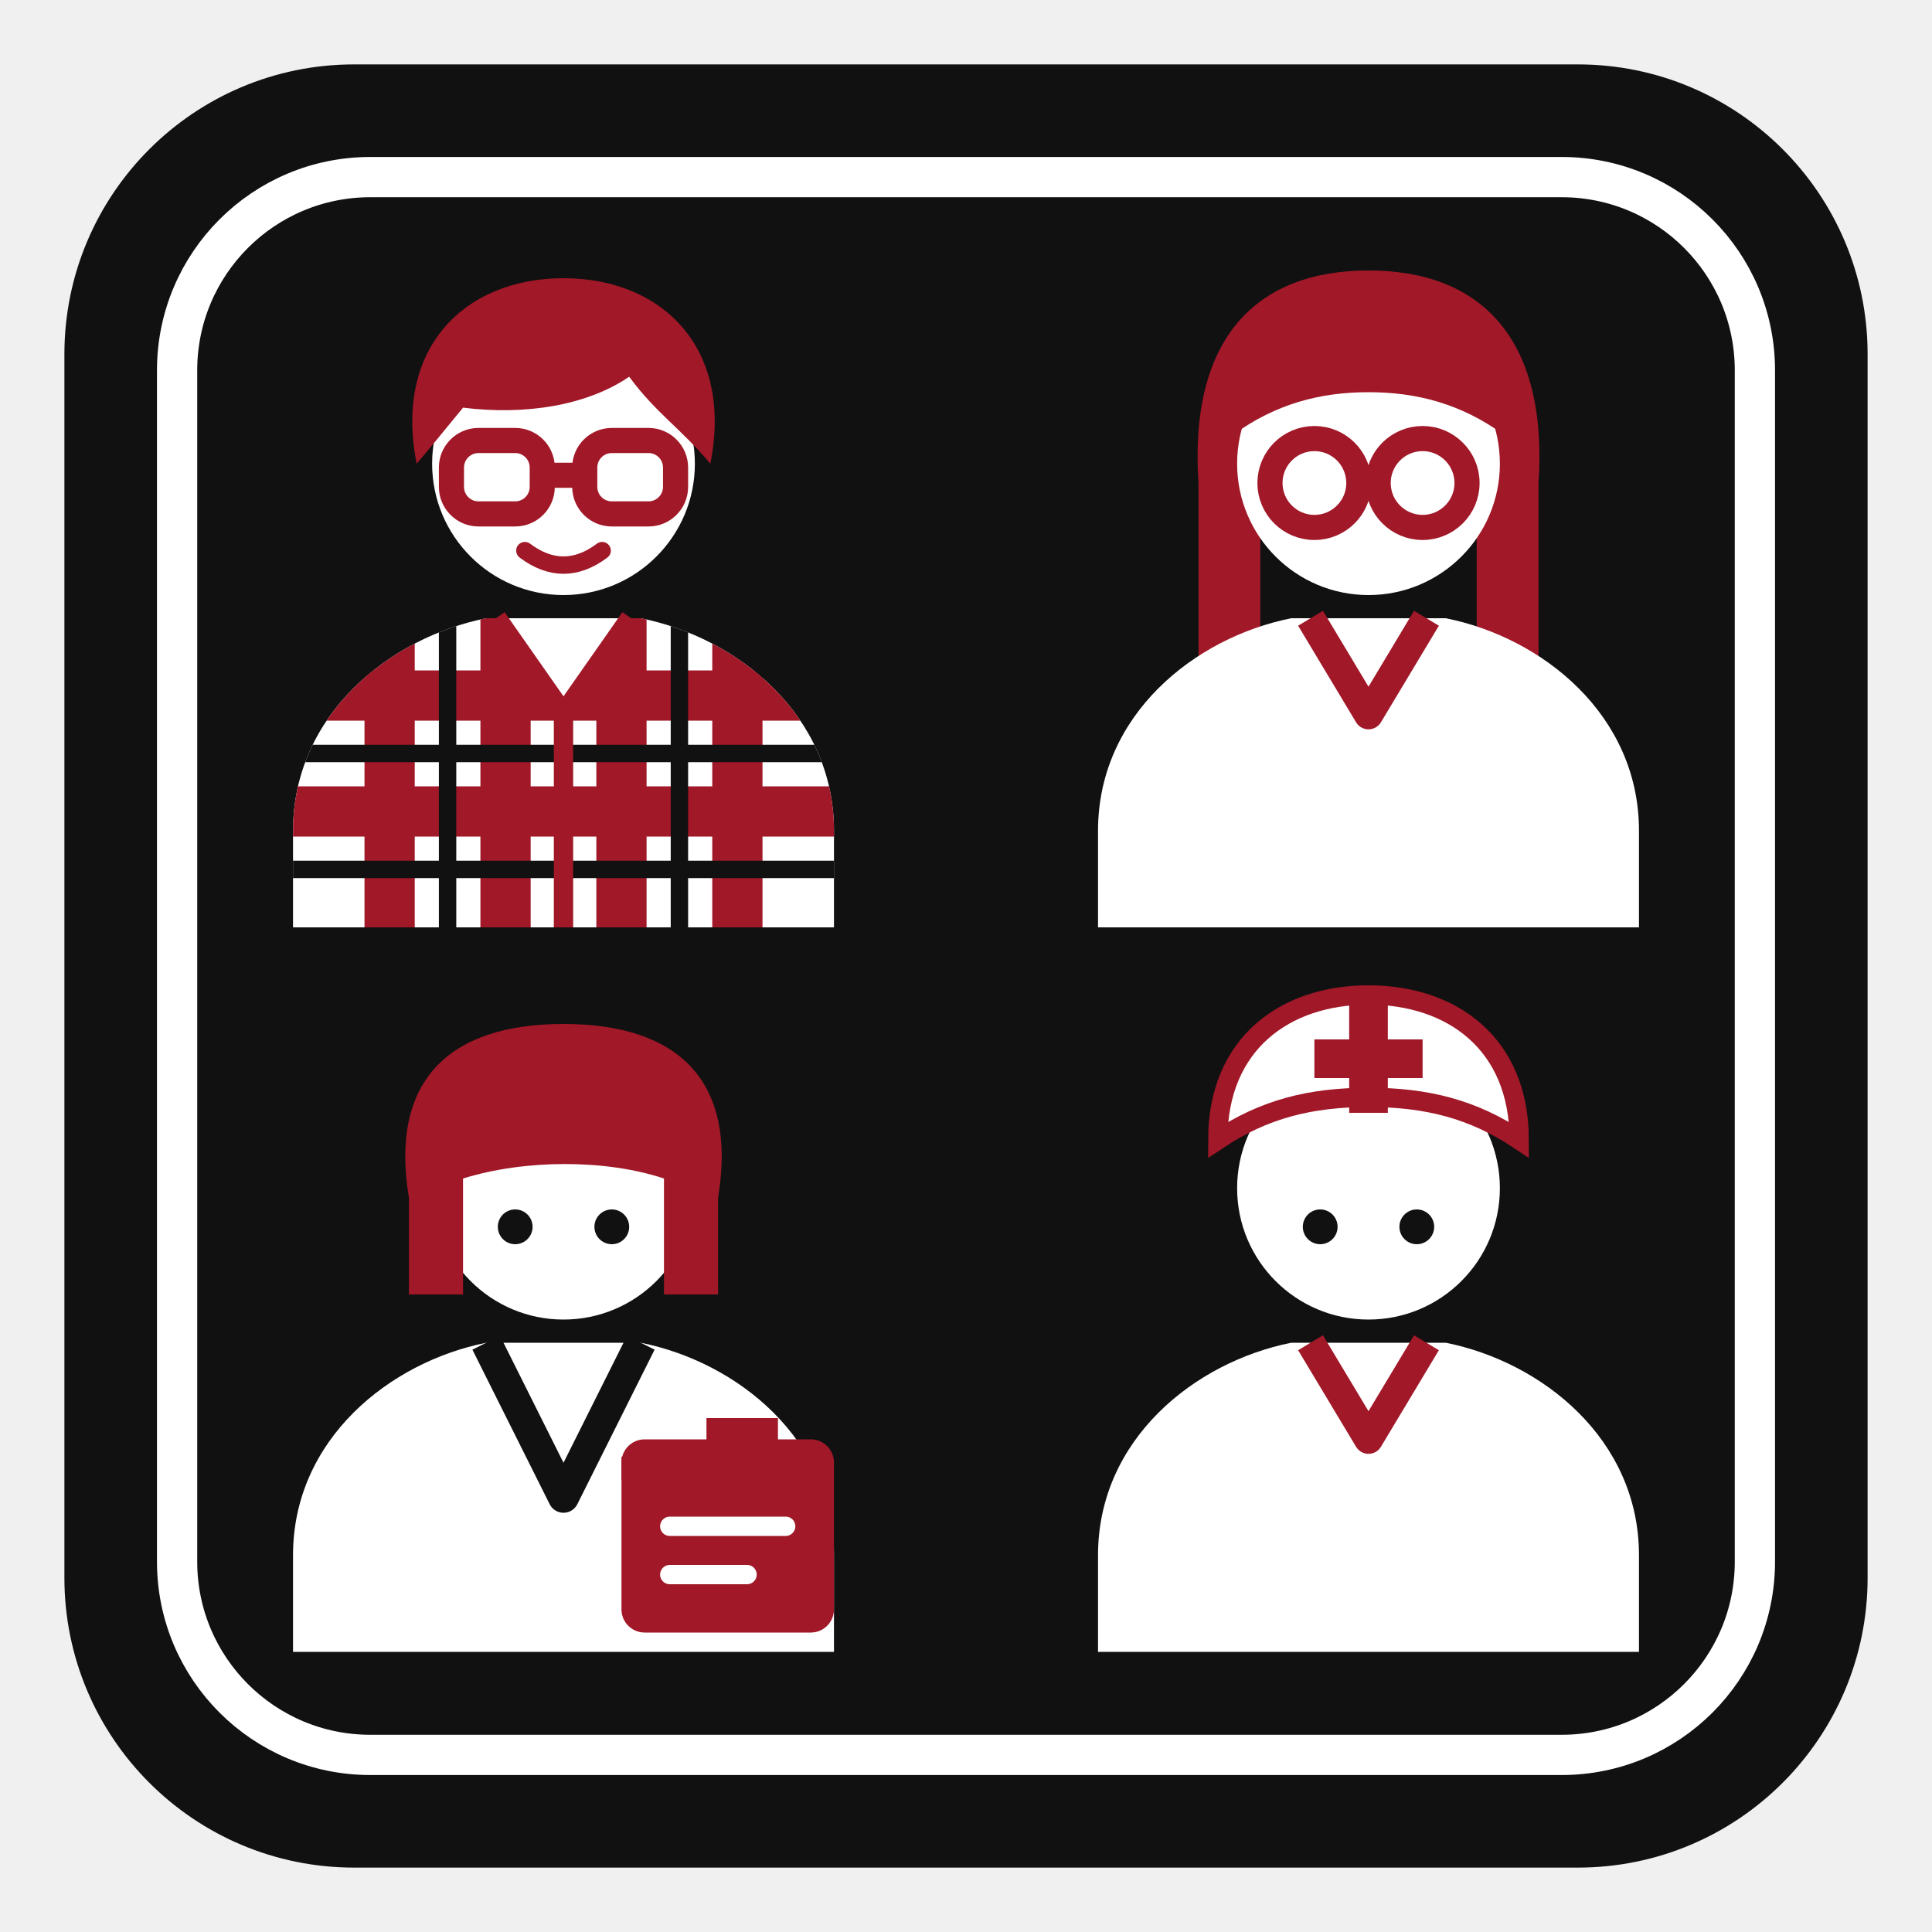
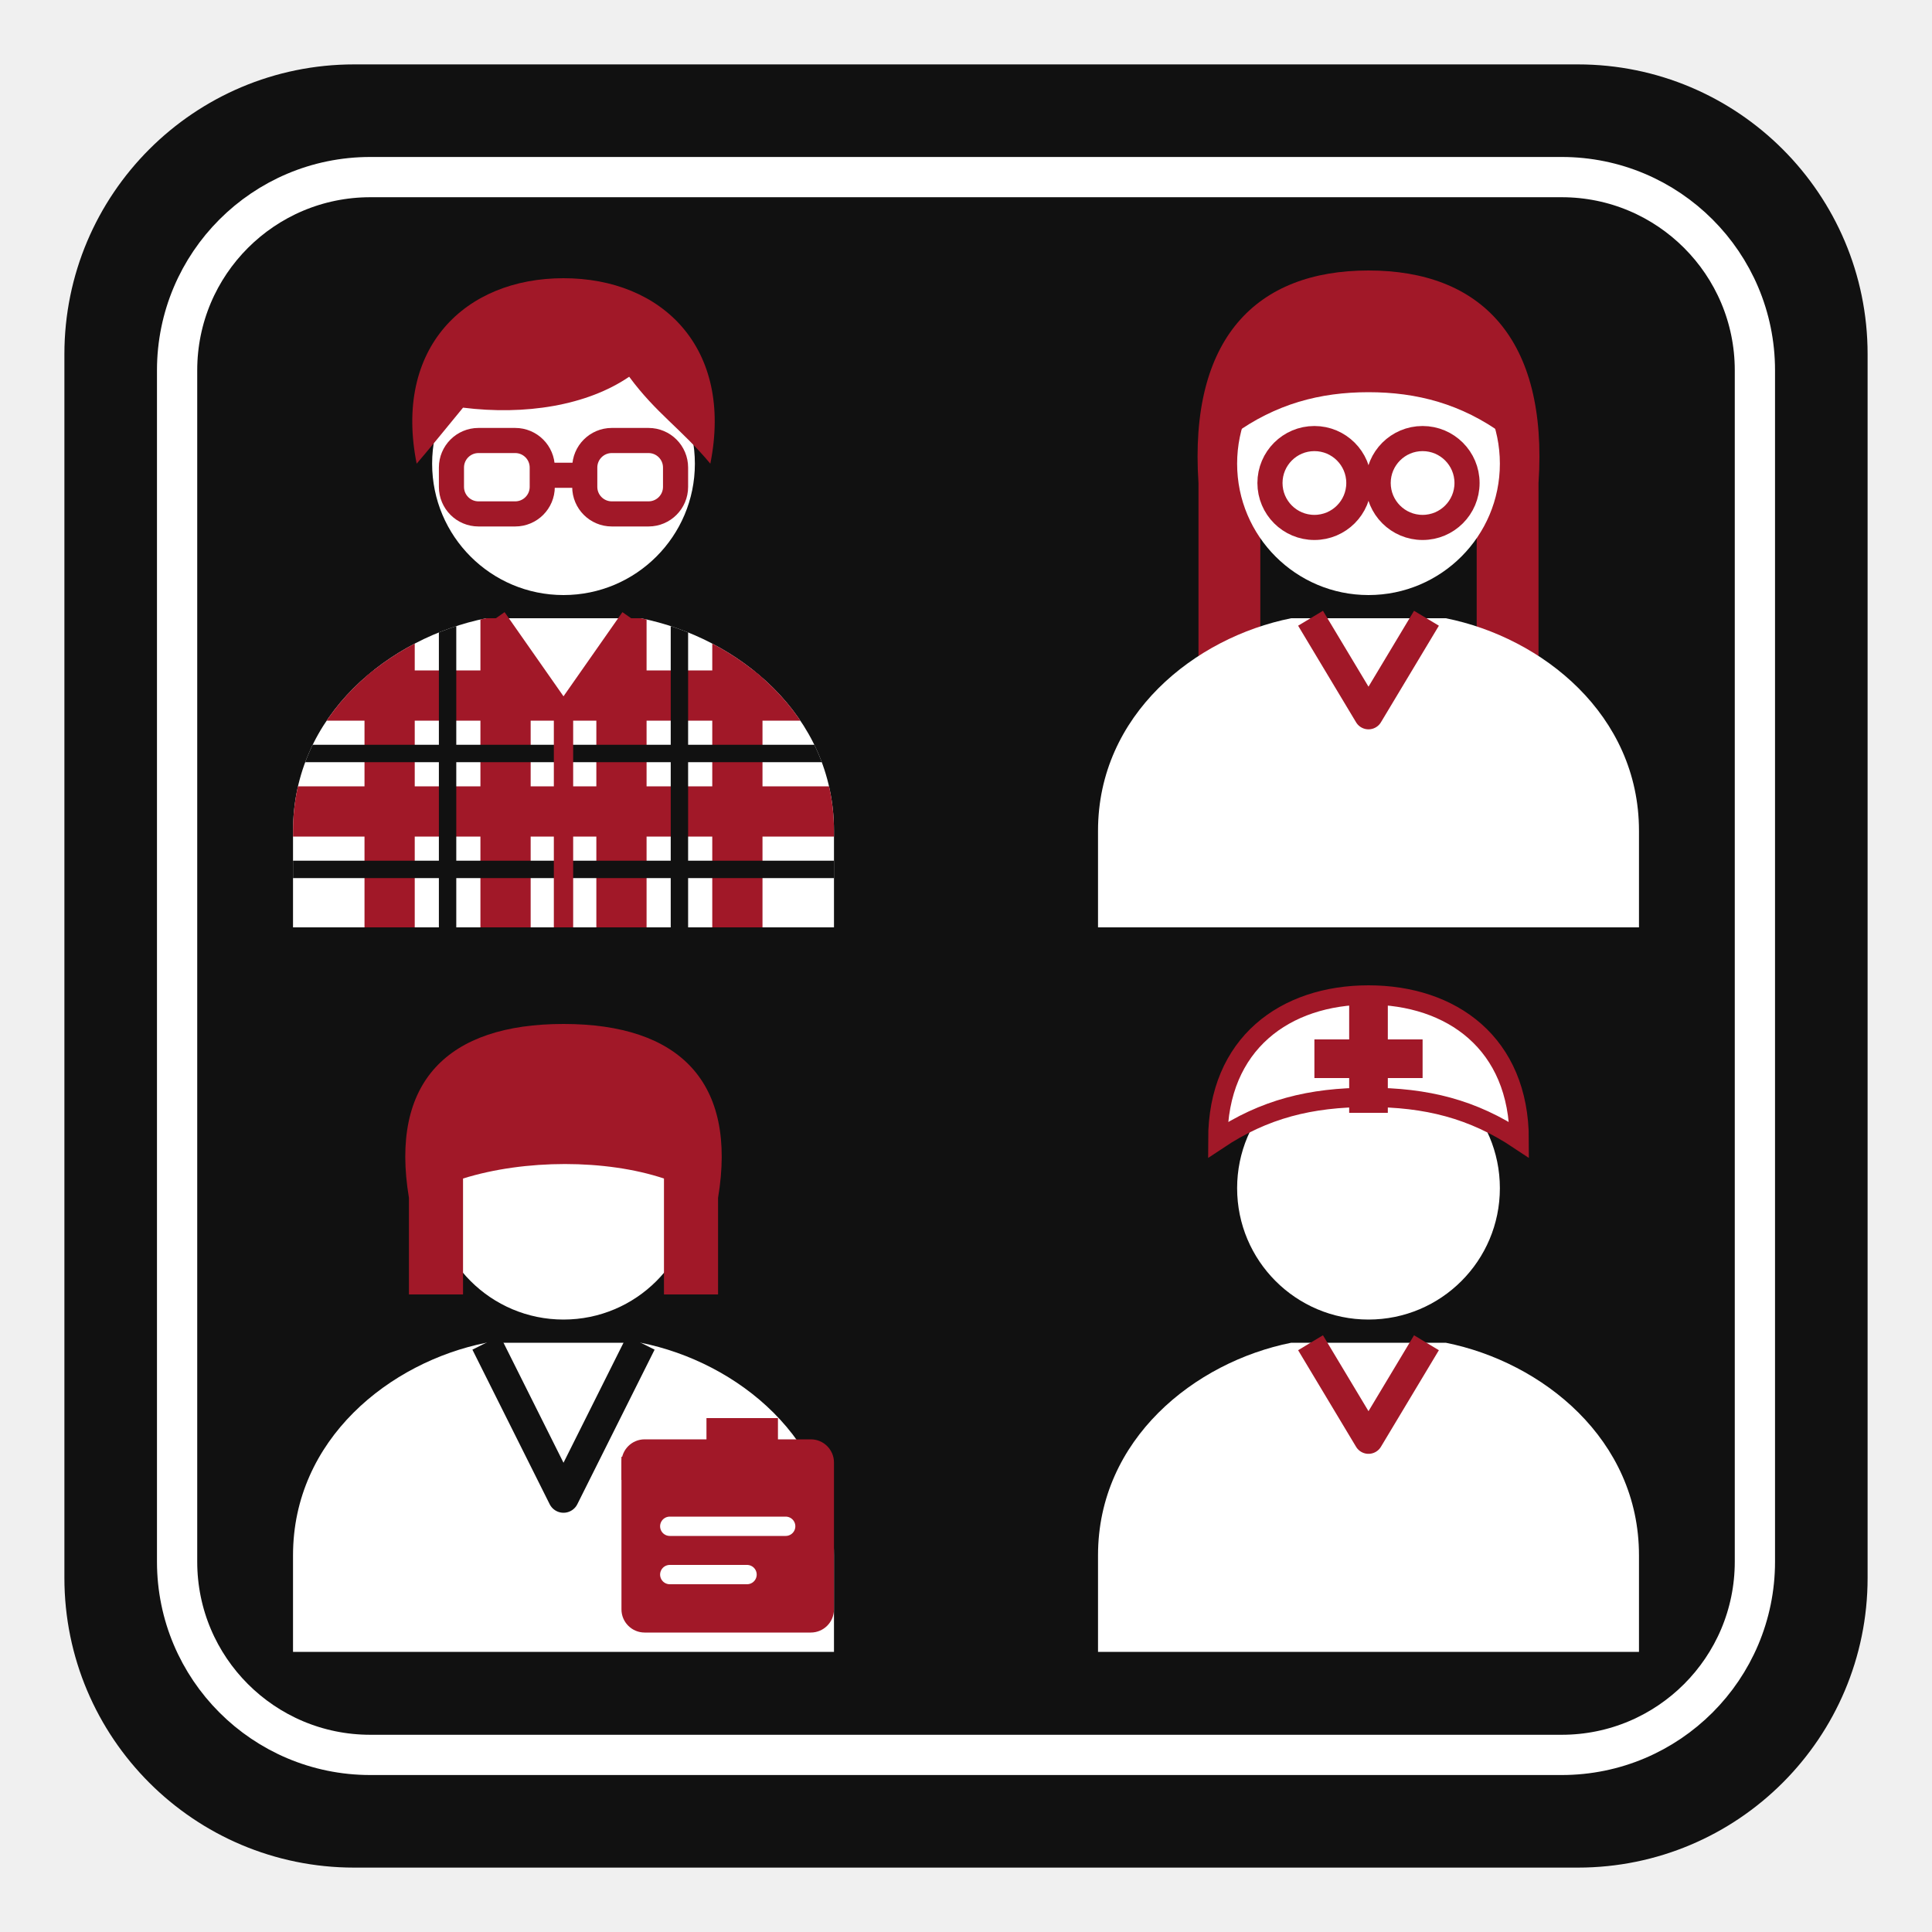
<svg xmlns="http://www.w3.org/2000/svg" viewBox="0 0 120 120" role="img" aria-label="Quatre professionnels : un ingénieur, une psychiatre, une curatrice et une infirmière">
  <rect x="4" y="4" width="112" height="112" rx="18" fill="#111111" />
  <rect x="11" y="11" width="98" height="98" rx="12" fill="none" stroke="#fff" stroke-width="2.5" />
  <defs>
    <clipPath id="plaid">
      <path d="M-14 18v-5c0-6 5-10 10-11h8c5 1 10 5 10 11v5z" />
    </clipPath>
  </defs>
  <g transform="translate(35 36) scale(1.2)">
    <path d="M-14 18v-5c0-6 5-10 10-11h8c5 1 10 5 10 11v5z" fill="#fff" />
    <g clip-path="url(#plaid)">
      <path d="M-14 6h28M-14 12h28" stroke="#a11828" stroke-width="2.6" />
      <path d="M-9 0v20M-3 0v20M3 0v20M9 0v20" stroke="#a11828" stroke-width="2.6" />
      <path d="M-14 9h28M-14 15h28M-6 0v20M0 0v20M6 0v20" stroke="#111111" stroke-width="0.9" />
    </g>
    <path d="M-3.500 2l3.500 5 3.500-5" fill="#fff" stroke="#a11828" stroke-width="1.100" stroke-linejoin="round" />
    <path d="M0 7v11" stroke="#a11828" stroke-width="1" />
    <circle cx="0" cy="-6" r="6.800" fill="#ffffff" />
    <path d="M-7.600 -6c-1.200-6 2.500-9.600 7.600-9.600S8.800 -12 7.600 -6c-1.500-1.800-2.800-2.600-4.200-4.500-2.200 1.500-5.400 2-8.600 1.600-0.900 1.100-1.800 2.200-2.400 2.900z" fill="#a11828" />
    <g fill="none" stroke="#a11828" stroke-width="1.300">
      <rect x="-5.800" y="-7.200" width="4.700" height="3.800" rx="1.400" />
      <rect x="1.100" y="-7.200" width="4.700" height="3.800" rx="1.400" />
      <path d="M-1.100 -5.400h2.200" />
    </g>
-     <path d="M-2 -1.500q2 1.500 4 0" fill="none" stroke="#a11828" stroke-width="0.9" stroke-linecap="round" />
  </g>
  <g transform="translate(85 36) scale(1.2)">
    <path d="M-8.800 -5c-0.500-7.500 3-11 8.800-11S9.300 -12.500 8.800 -5v13h-3.200V-3h-11.200v11h-3.200z" fill="#a11828" />
    <path d="M-14 18v-5c0-6 5-10 10-11h8c5 1 10 5 10 11v5z" fill="#fff" />
    <path d="M-3 2l3 5 3-5" fill="none" stroke="#a11828" stroke-width="1.500" stroke-linejoin="round" />
    <circle cx="0" cy="-6" r="6.800" fill="#ffffff" />
    <path d="M-7 -7.500c1.500-4 4-5.500 7-5.500s5.500 1.500 7 5.500c-2.200-1.600-4.500-2.200-7-2.200s-4.800 0.600-7 2.200z" fill="#a11828" />
    <g fill="none" stroke="#a11828" stroke-width="1.300">
      <circle cx="-2.800" cy="-5" r="2.300" />
      <circle cx="2.800" cy="-5" r="2.300" />
      <path d="M-0.500 -5h1" />
    </g>
  </g>
  <g transform="translate(35 81) scale(1.2)">
    <path d="M-14 18v-5c0-6 5-10 10-11h8c5 1 10 5 10 11v5z" fill="#ffffff" />
    <path d="M-4 2l4 8 4-8" fill="none" stroke="#111111" stroke-width="1.600" stroke-linejoin="round" />
    <circle cx="0" cy="-6" r="6.800" fill="#ffffff" />
    <path d="M-8 -5.500c-1-6 2-9 8-9s9 3 8 9v5h-2.800v-6c-3-1-7.200-1-10.400 0v6H-8z" fill="#a11828" />
-     <circle cx="-2.500" cy="-4" r="0.900" fill="#111111" />
-     <circle cx="2.500" cy="-4" r="0.900" fill="#111111" />
    <rect x="3" y="7" width="11" height="10" rx="1.200" fill="#a11828" />
    <path d="M3 8.500h5v-2h2.500v2" fill="none" stroke="#a11828" stroke-width="1.200" />
    <path d="M5.500 11.500h6M5.500 14h4" stroke="#ffffff" stroke-width="1" stroke-linecap="round" />
  </g>
  <g transform="translate(85 81) scale(1.2)">
    <path d="M-14 18v-5c0-6 5-10 10-11h8c5 1 10 5 10 11v5z" fill="#fff" />
    <path d="M-3 2l3 5 3-5" fill="none" stroke="#a11828" stroke-width="1.500" stroke-linejoin="round" />
    <circle cx="0" cy="-6" r="6.800" fill="#ffffff" />
    <path d="M-7.800 -8.500c0-5 3.500-7.500 7.800-7.500s7.800 2.500 7.800 7.500c-2.400-1.600-4.800-2.200-7.800-2.200s-5.400 0.600-7.800 2.200z" fill="#fff" stroke="#a11828" stroke-width="1" />
    <path d="M-1 -15.500h2v1.800h1.800v2h-1.800v1.800h-2v-1.800h-1.800v-2h1.800z" fill="#a11828" />
-     <circle cx="-2.500" cy="-4" r="0.900" fill="#111111" />
-     <circle cx="2.500" cy="-4" r="0.900" fill="#111111" />
  </g>
</svg>
